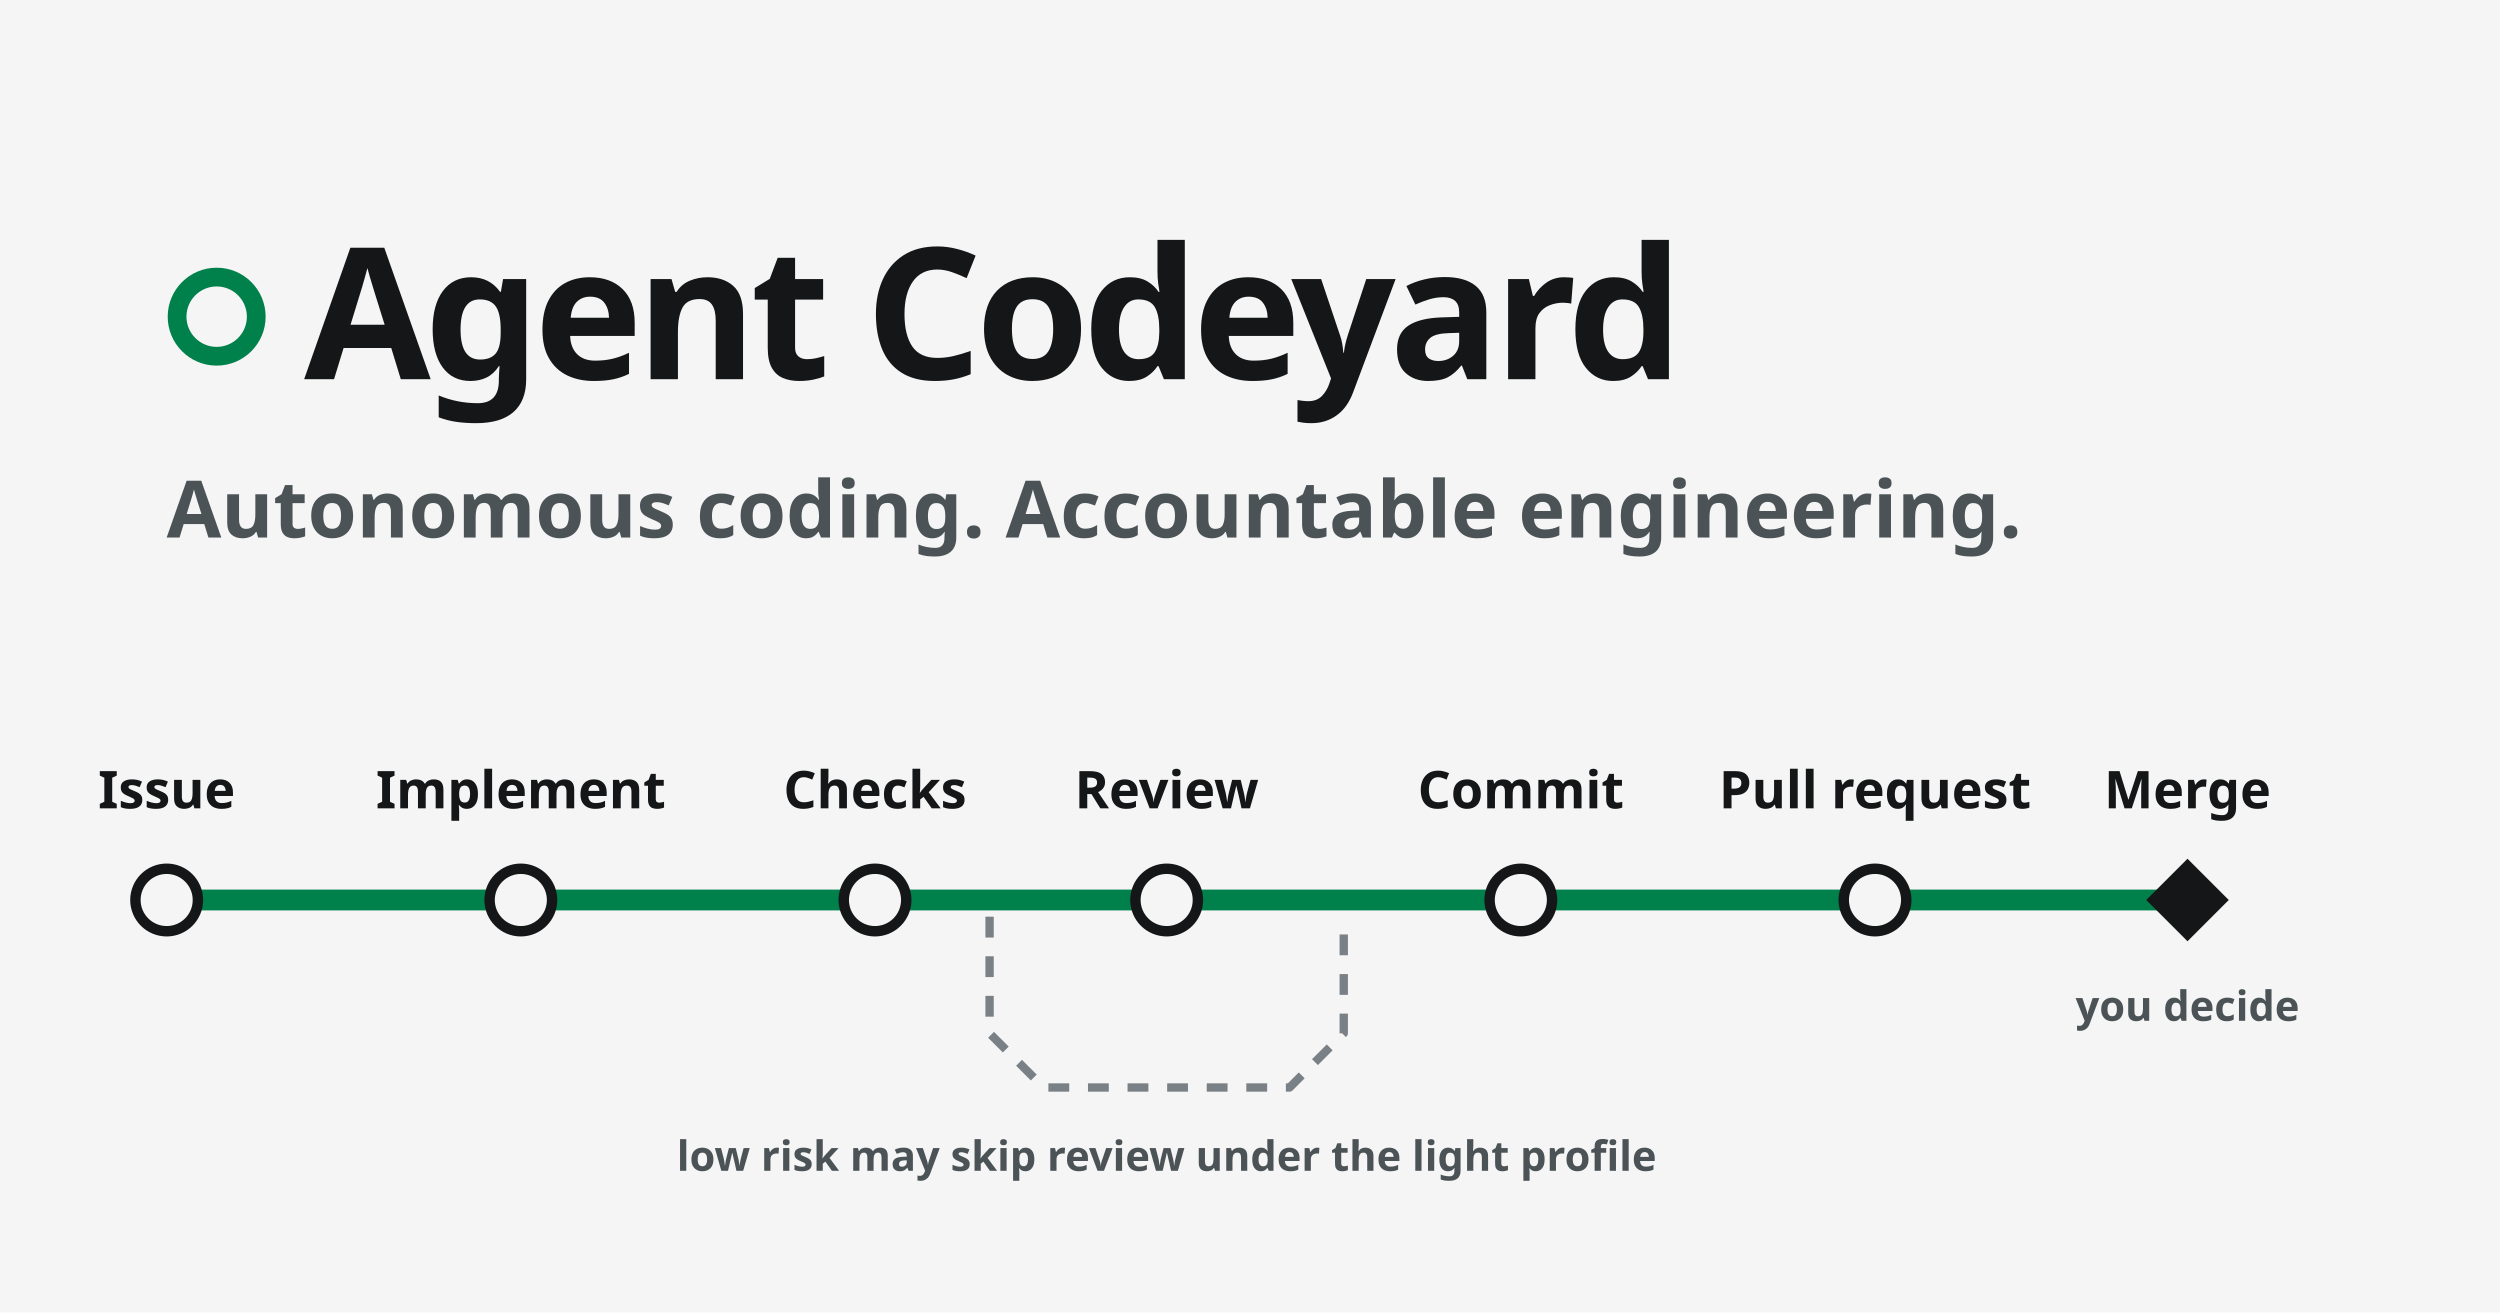
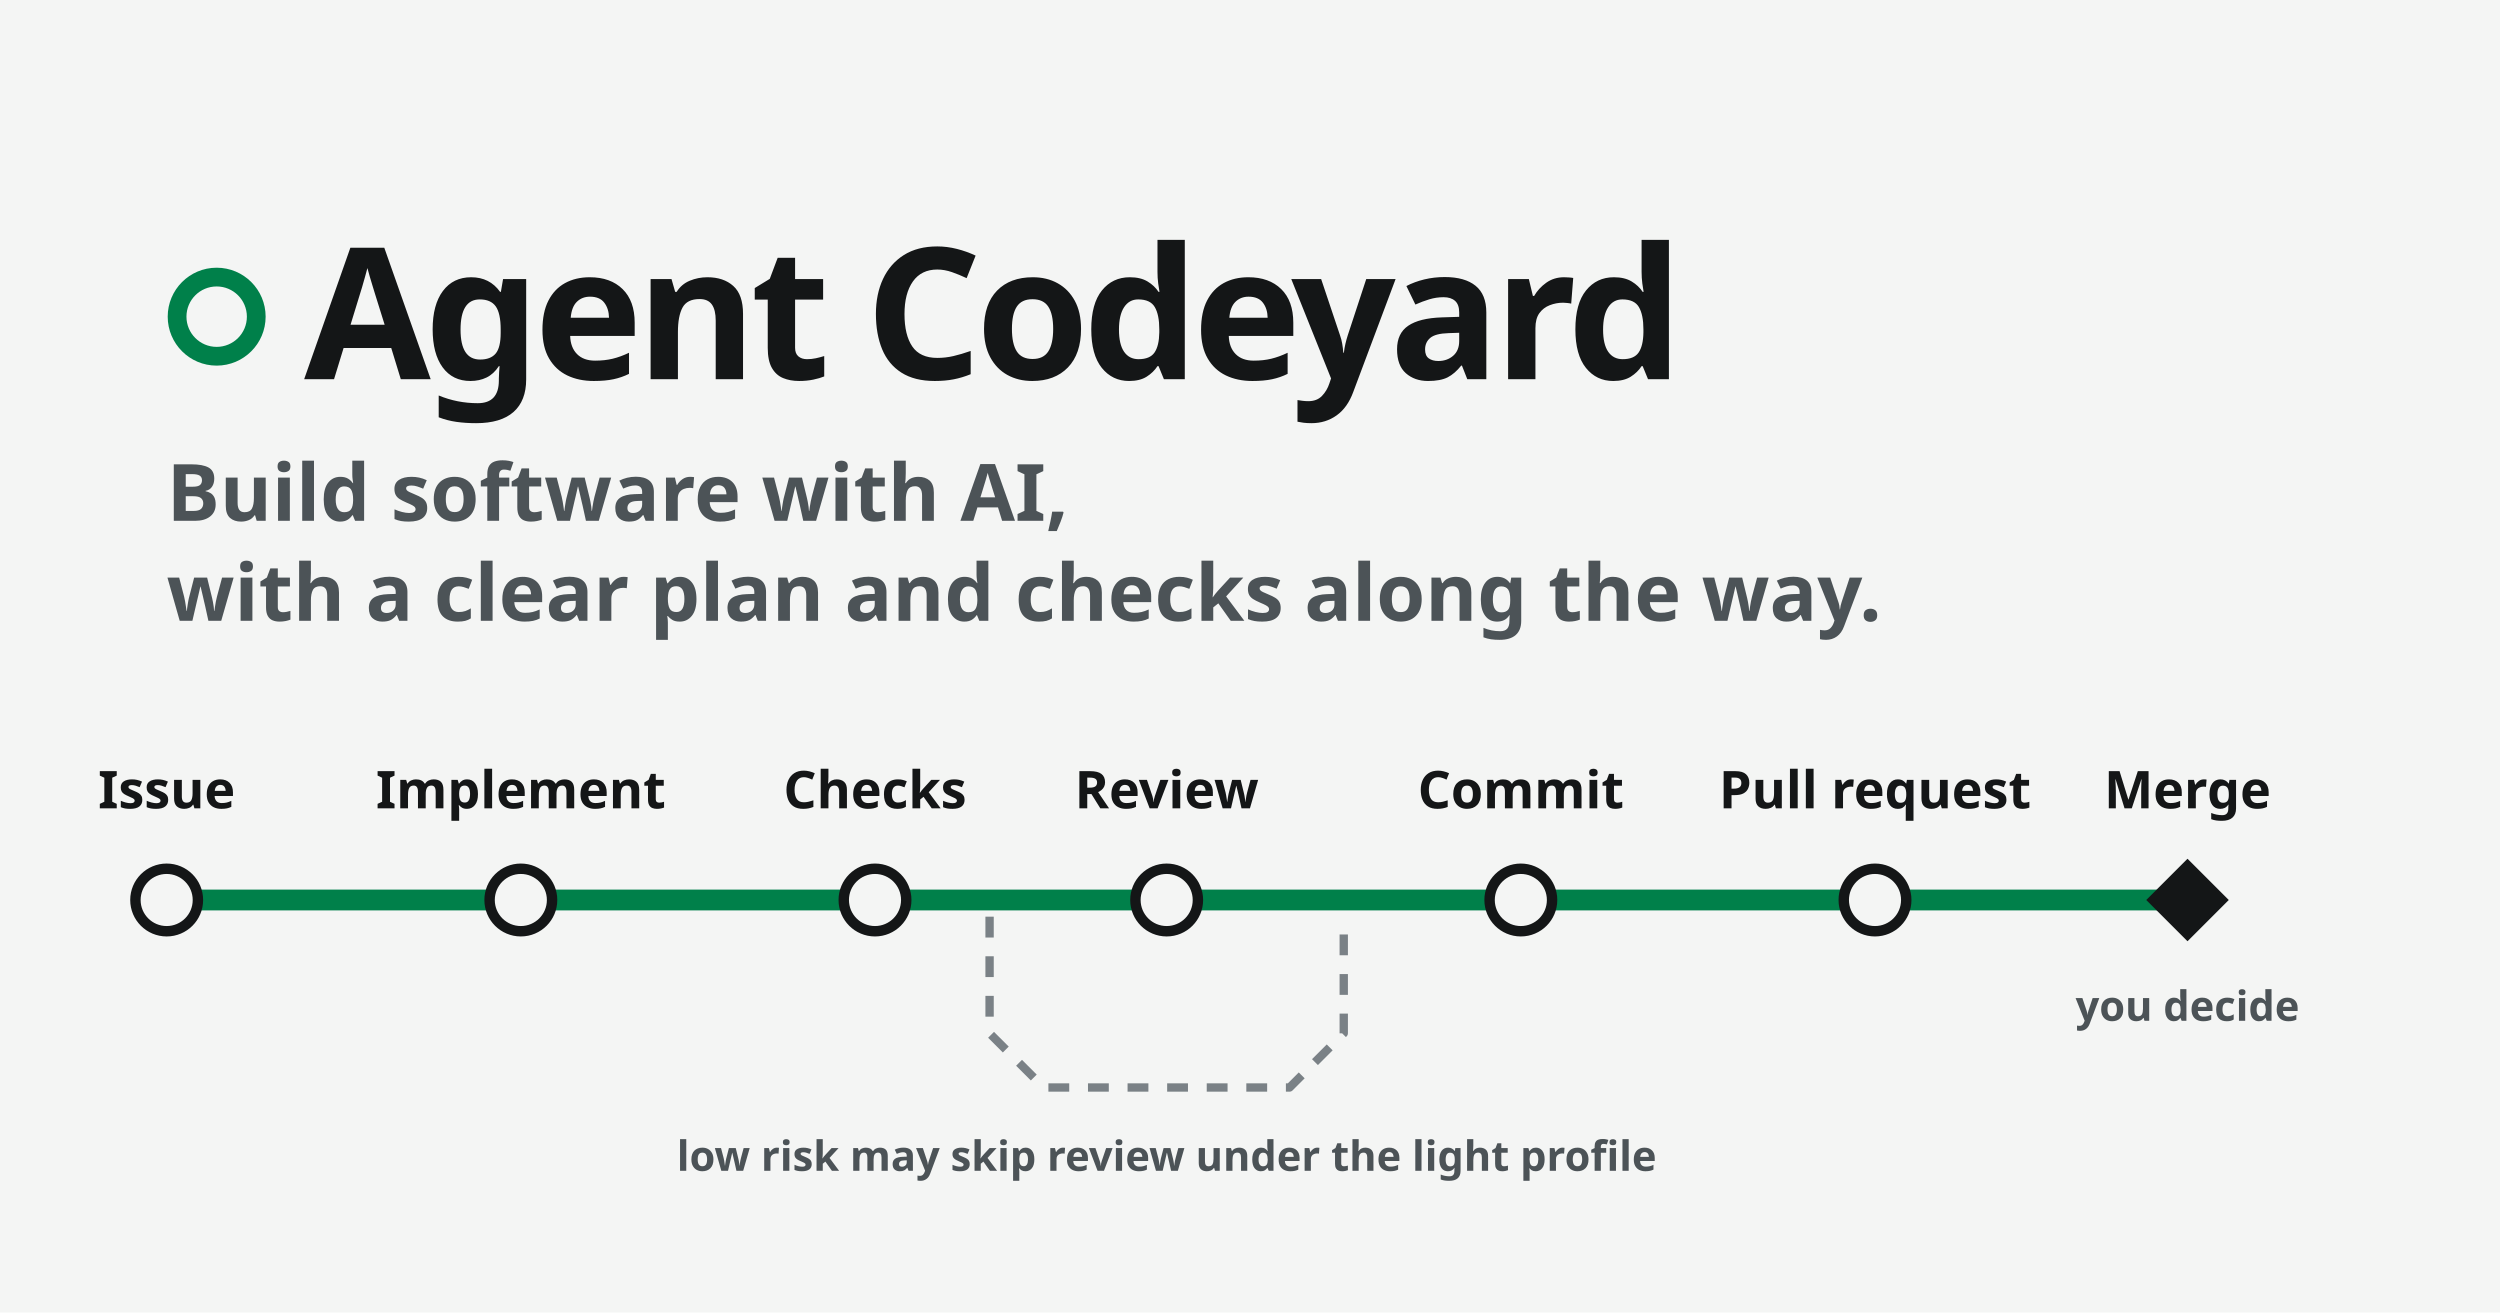
<svg xmlns="http://www.w3.org/2000/svg" width="1200" height="630" viewBox="0 0 1200 630">
  <rect width="1200" height="630" fill="#f4f5f4" />
  <circle cx="104" cy="152" r="19" fill="none" stroke="#00804a" stroke-width="9" />
  <text x="146" y="182" font-family="Overpass" font-weight="800" font-size="88" letter-spacing="-3" fill="#141617">Agent Codeyard</text>
-   <text x="80" y="258" font-family="Overpass" font-weight="600" font-size="38" fill="#4c5357">Autonomous coding. Accountable engineering.</text>
+   <text x="80" y="250" font-family="Overpass" font-weight="600" font-size="38" fill="#4c5357">Build software with AI,</text>
+   <text x="80" y="298" font-family="Overpass" font-weight="600" font-size="38" fill="#4c5357">with a clear plan and checks along the way.</text>
  <path d="M475 440 V496 L501 522 H619 L645 496 V440" fill="none" stroke="#7a8186" stroke-width="4" stroke-dasharray="10 9" stroke-linejoin="round" />
  <path d="M80 432 H1050" fill="none" stroke="#00804a" stroke-width="10" stroke-linecap="round" />
  <g fill="#f4f5f4" stroke="#141617" stroke-width="5">
    <circle cx="80" cy="432" r="15" />
    <circle cx="250" cy="432" r="15" />
    <circle cx="420" cy="432" r="15" />
    <circle cx="560" cy="432" r="15" />
    <circle cx="730" cy="432" r="15" />
    <circle cx="900" cy="432" r="15" />
  </g>
  <rect x="1036" y="418" width="28" height="28" transform="rotate(45 1050 432)" fill="#141617" />
  <g font-family="Overpass" font-weight="700" font-size="25" fill="#141617" text-anchor="middle">
    <text x="80" y="388">Issue</text>
    <text x="250" y="388">Implement</text>
    <text x="420" y="388">Checks</text>
    <text x="560" y="388">Review</text>
    <text x="730" y="388">Commit</text>
    <text x="900" y="388">Pull request</text>
    <text x="1050" y="388">Merge</text>
  </g>
  <g font-family="Overpass" font-weight="600" font-size="20" fill="#4c5357">
    <text x="560" y="562" text-anchor="middle">low risk may skip review under the light profile</text>
    <text x="1050" y="490" text-anchor="middle">you decide</text>
  </g>
</svg>
